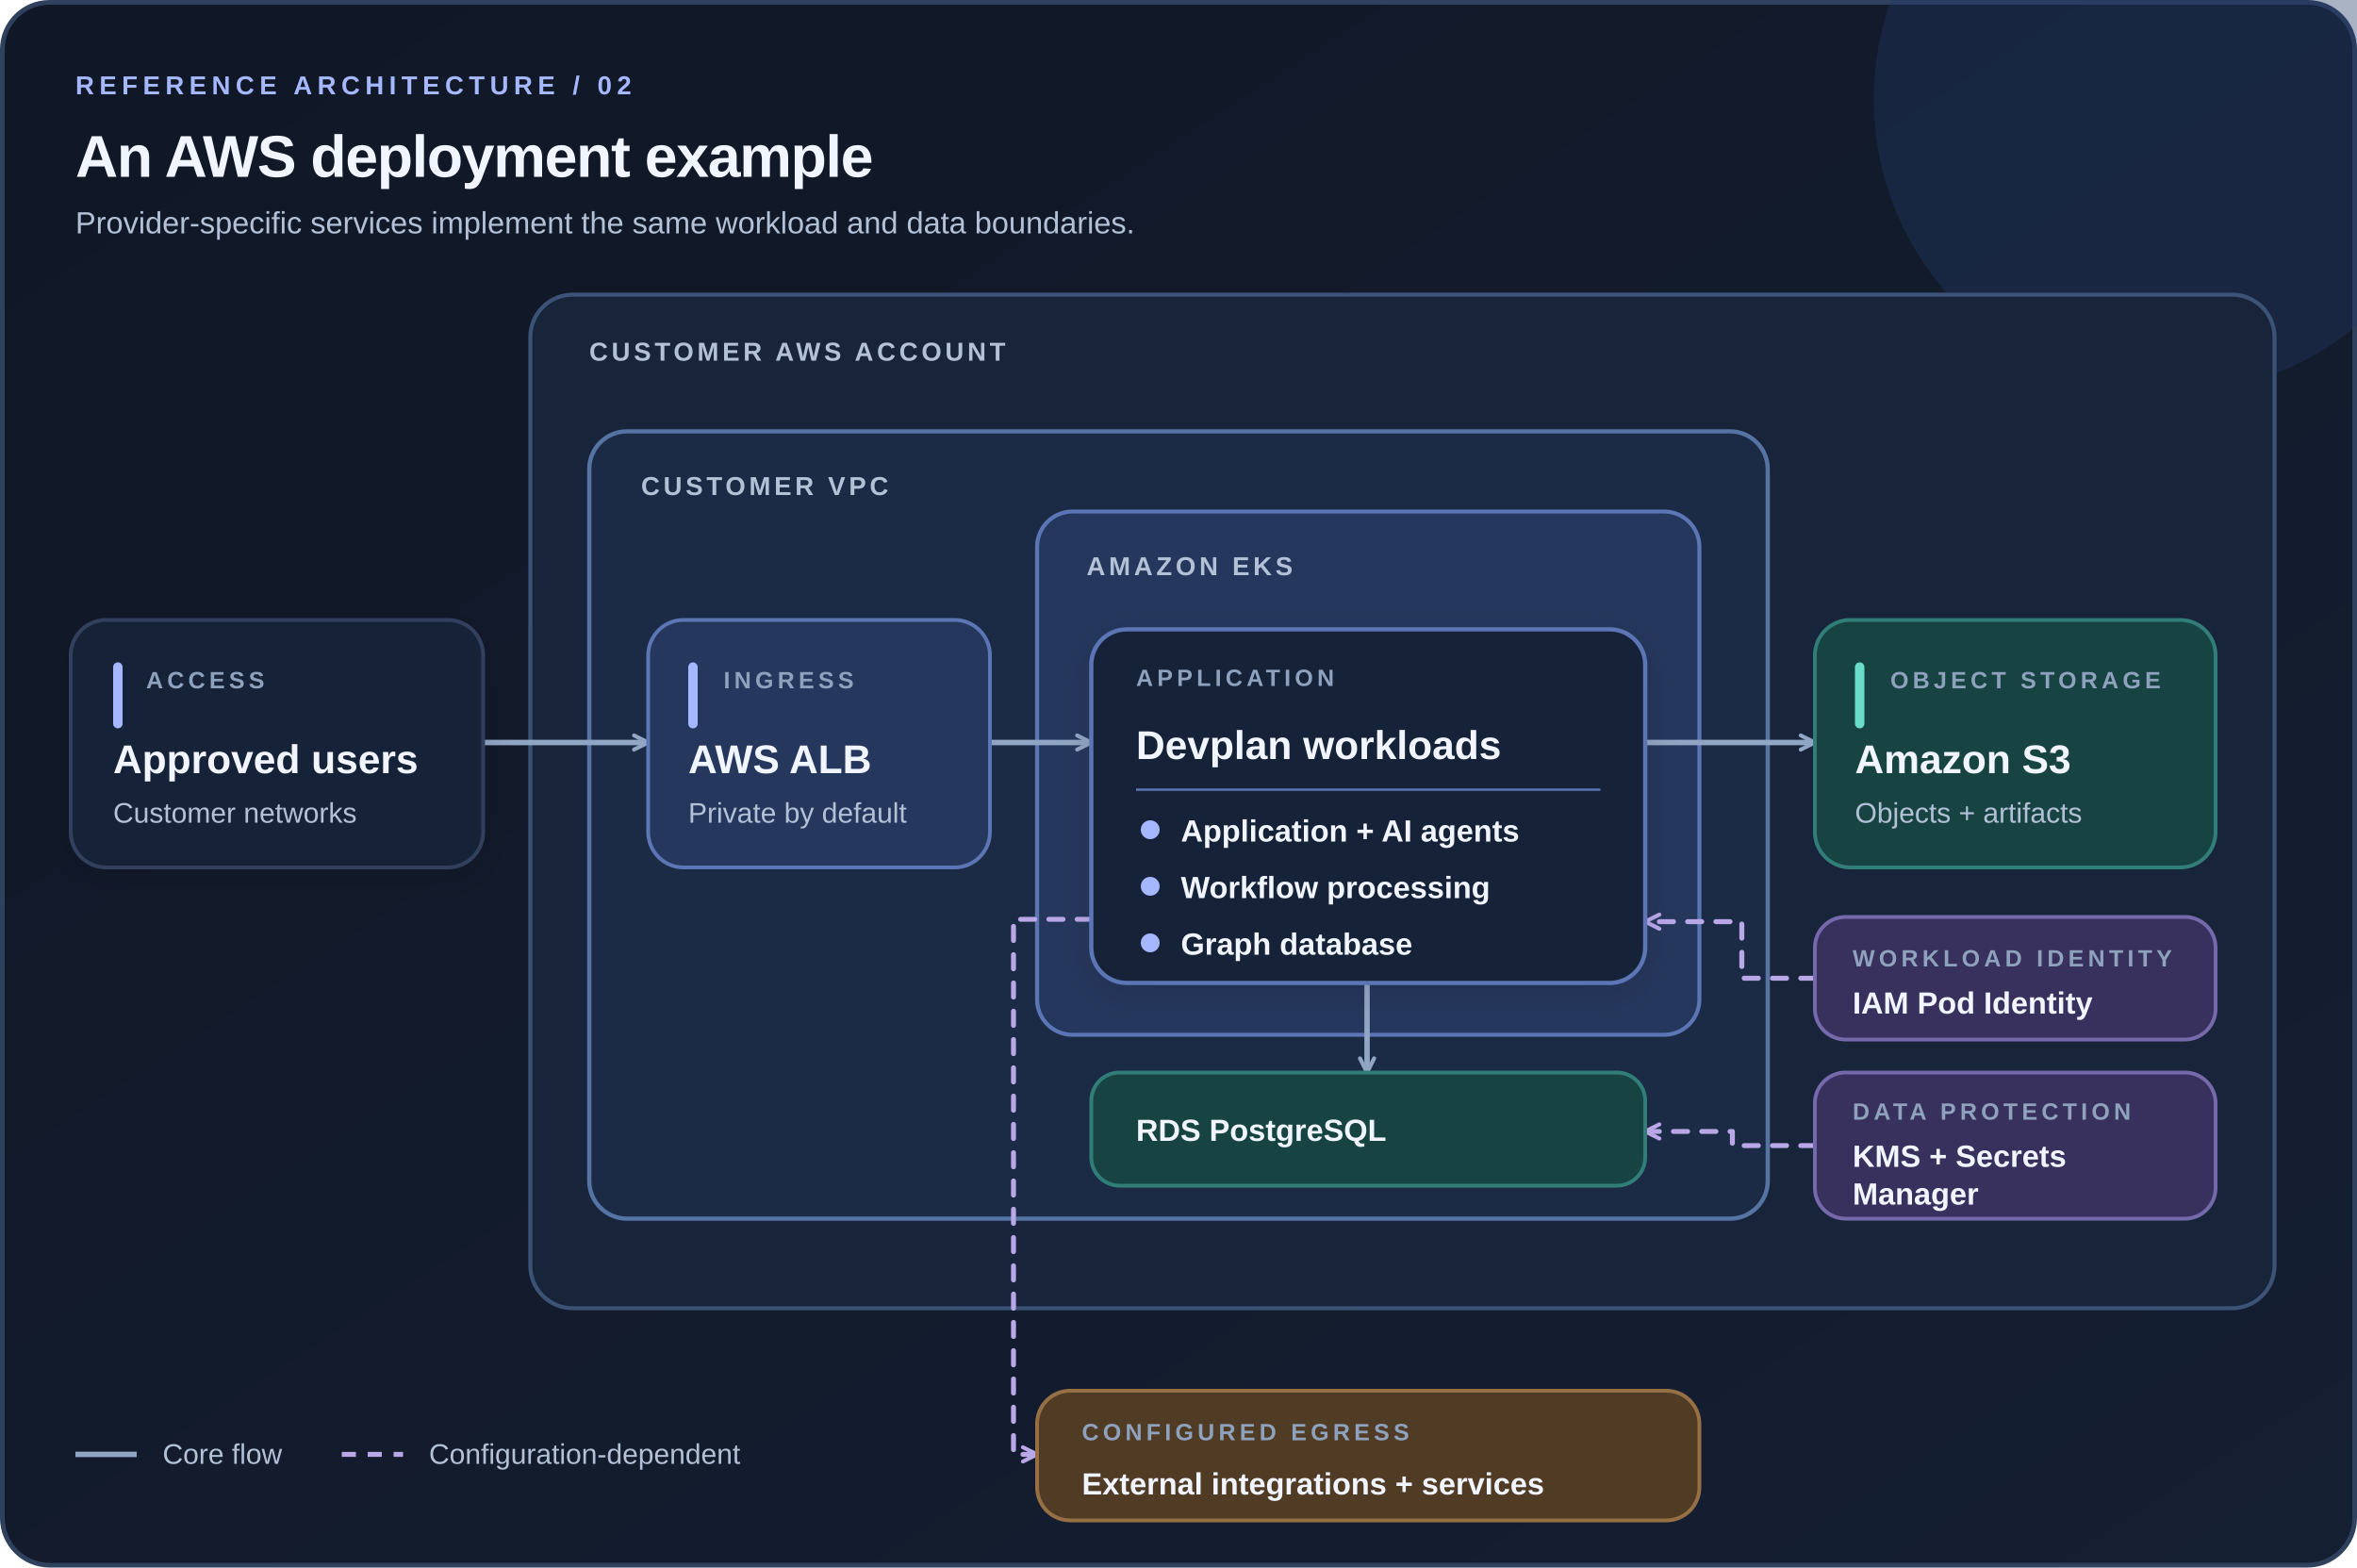
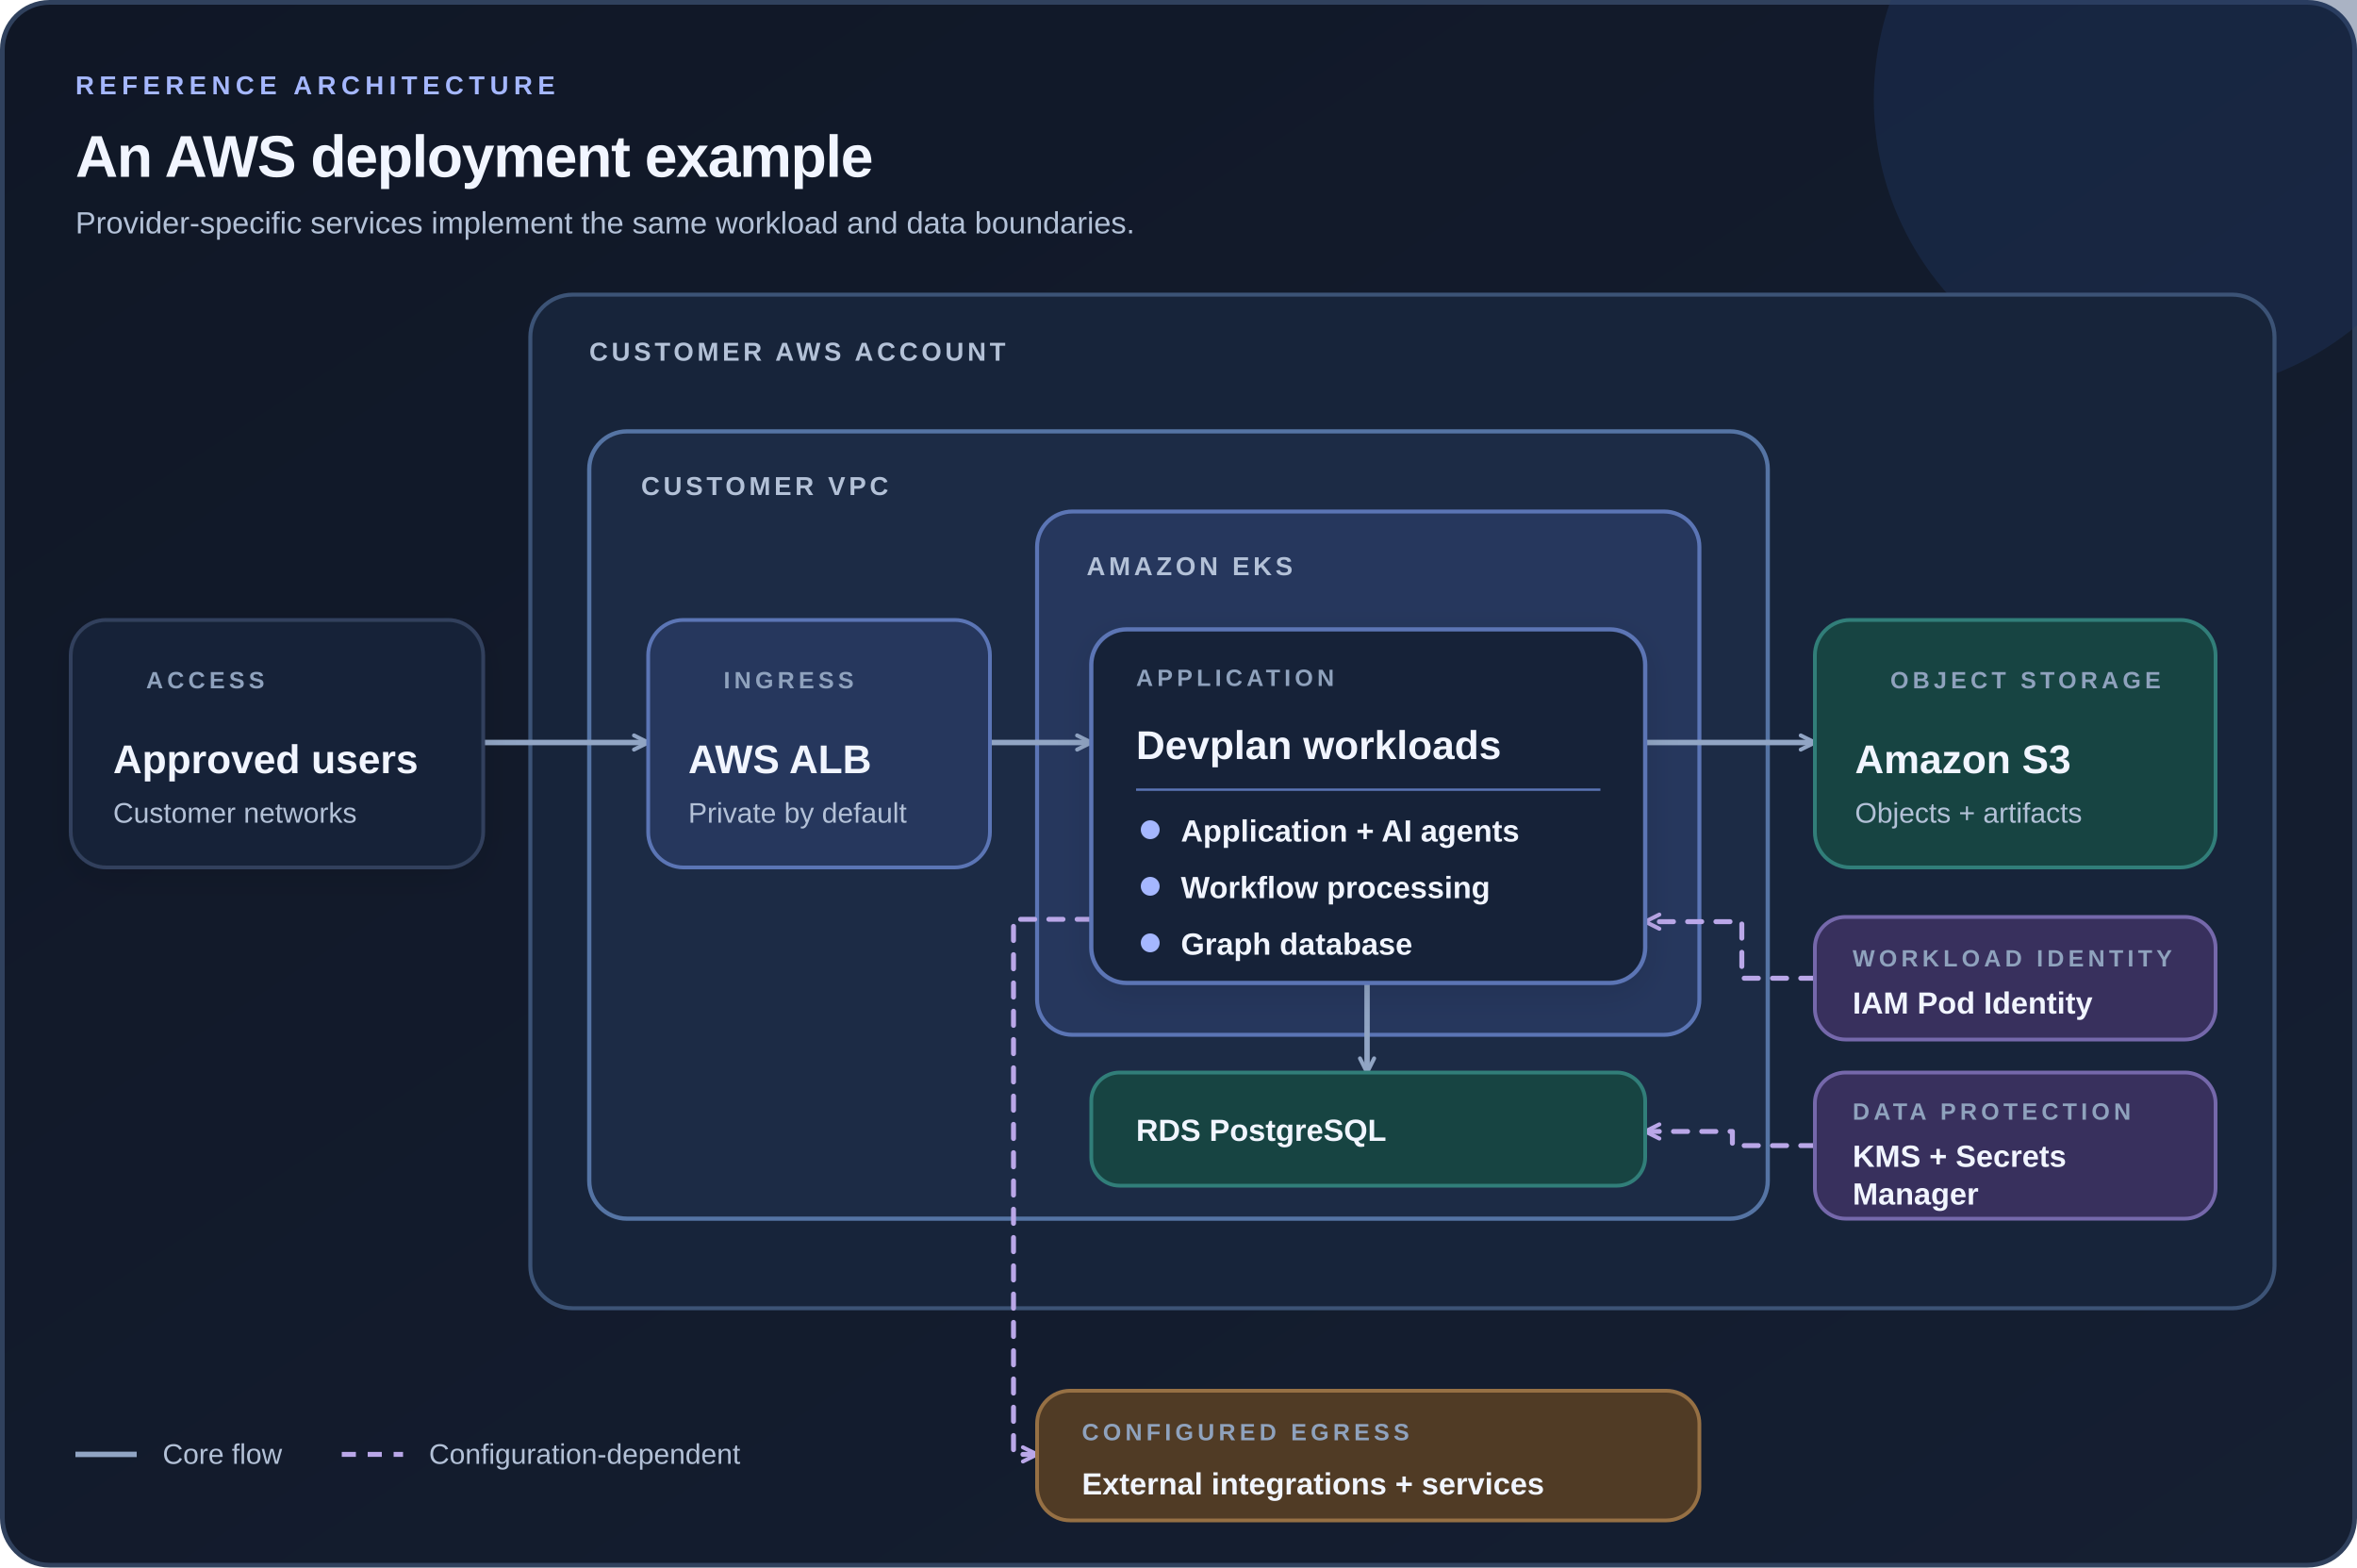
<svg xmlns="http://www.w3.org/2000/svg" width="1000" height="665" viewBox="0 0 1000 665" role="img" aria-labelledby="title description">
  <defs>
    <linearGradient id="canvas" x1="0" y1="0" x2="1" y2="1">
      <stop offset="0" stop-color="#101726" />
      <stop offset="1" stop-color="#151F32" />
    </linearGradient>
    <marker id="arrow" markerWidth="8" markerHeight="8" refX="7" refY="4" orient="auto" markerUnits="userSpaceOnUse">
      <path d="M1 1 L7 4 L1 7" fill="none" stroke="#91A5C4" stroke-width="1.7" stroke-linecap="round" stroke-linejoin="round" />
    </marker>
    <marker id="optional-arrow" markerWidth="8" markerHeight="8" refX="7" refY="4" orient="auto" markerUnits="userSpaceOnUse">
      <path d="M1 1 L7 4 L1 7" fill="none" stroke="#BAA7E8" stroke-width="1.7" stroke-linecap="round" stroke-linejoin="round" />
    </marker>
    <filter id="card-shadow" x="-15%" y="-20%" width="130%" height="150%">
      <feDropShadow dx="0" dy="4" stdDeviation="7" flood-color="#000000" flood-opacity="0.10" />
    </filter>
  </defs>
  <style>
    text { font-family: Arial, Helvetica, sans-serif; }
    .eyebrow { fill: #A5B7FF; font-size: 11px; font-weight: 700; letter-spacing: 2.2px; }
    .diagram-title { fill: #F1F5FF; font-size: 25px; font-weight: 700; letter-spacing: -.5px; }
    .subtitle { fill: #B3C1D7; font-size: 13px; }
    .zone-label { fill: #B3C1D7; font-size: 11px; font-weight: 700; letter-spacing: 1.5px; }
    .card-label { fill: #8FA2BD; font-size: 10px; font-weight: 700; letter-spacing: 1.7px; }
    .card-title { fill: #F1F5FF; font-size: 17px; font-weight: 700; }
    .card-copy { fill: #B3C1D7; font-size: 12px; }
    .chip-text { fill: #F1F5FF; font-size: 13px; font-weight: 600; }
    .flow { fill: none; stroke: #91A5C4; stroke-width: 2.3; stroke-linecap: round; stroke-linejoin: round; marker-end: url(#arrow); }
    .flow-optional { fill: none; stroke: #BAA7E8; stroke-width: 2.1; stroke-dasharray: 6 6; stroke-linecap: round; stroke-linejoin: round; marker-end: url(#optional-arrow); }
  </style>
  <rect x="1" y="1" width="998" height="663" rx="20" fill="url(#canvas)" stroke="#30415D" stroke-width="2" />
  <circle cx="920" cy="42" r="125" fill="#203863" opacity=".38" />
-   <text x="32" y="40" class="eyebrow">REFERENCE ARCHITECTURE  /  02</text>
+   <text x="32" y="40" class="eyebrow">REFERENCE ARCHITECTURE</text>
  <text x="32" y="75" class="diagram-title">An AWS deployment example</text>
  <text x="32" y="99" class="subtitle">Provider-specific services implement the same workload and data boundaries.</text>
  <rect x="225" y="125" width="740" height="430" rx="18" fill="#17243A" stroke="#3C5376" stroke-width="1.7" />
  <text x="250" y="153" class="zone-label">CUSTOMER AWS ACCOUNT</text>
  <rect x="250" y="183" width="500" height="334" rx="16" fill="#1C2B45" stroke="#5574A4" stroke-width="1.8" />
  <text x="272" y="210" class="zone-label">CUSTOMER VPC</text>
  <rect x="440" y="217" width="281" height="222" rx="15" fill="#26375D" stroke="#5B75B5" stroke-width="1.7" />
  <text x="461" y="244" class="zone-label">AMAZON EKS</text>
  <path d="M205 315 H275" class="flow" />
  <path d="M420 315 H463" class="flow" />
  <path d="M698 315 H770" class="flow" />
  <path d="M580 417 V455" class="flow" />
  <path d="M770 415 H739 V391 H698" class="flow-optional" />
  <path d="M770 486 H735 V480 H698" class="flow-optional" />
  <path d="M463 390 H430 V617 H440" class="flow-optional" />
  <rect x="30" y="263" width="175" height="105" rx="15" fill="#192438" stroke="#30415D" stroke-width="1.6" filter="url(#card-shadow)" />
-   <rect x="48" y="281" width="4" height="28" rx="2" fill="#A5B7FF" />
  <text x="62" y="292" class="card-label">ACCESS</text>
  <text x="48" y="328" class="card-title">Approved users</text>
  <text x="48" y="349" class="card-copy">Customer networks</text>
  <rect x="275" y="263" width="145" height="105" rx="15" fill="#26375D" stroke="#5B75B5" stroke-width="1.6" />
-   <rect x="292" y="281" width="4" height="28" rx="2" fill="#A5B7FF" />
  <text x="307" y="292" class="card-label">INGRESS</text>
  <text x="292" y="328" class="card-title">AWS ALB</text>
  <text x="292" y="349" class="card-copy">Private by default</text>
  <rect x="463" y="267" width="235" height="150" rx="15" fill="#192438" stroke="#5B75B5" stroke-width="1.8" filter="url(#card-shadow)" />
  <text x="482" y="291" class="card-label">APPLICATION</text>
  <text x="482" y="322" class="card-title">Devplan workloads</text>
  <line x1="482" y1="335" x2="679" y2="335" stroke="#5B75B5" />
  <circle cx="488" cy="352" r="4" fill="#A5B7FF" />
  <text x="501" y="357" class="chip-text">Application + AI agents</text>
  <circle cx="488" cy="376" r="4" fill="#A5B7FF" />
  <text x="501" y="381" class="chip-text">Workflow processing</text>
  <circle cx="488" cy="400" r="4" fill="#A5B7FF" />
  <text x="501" y="405" class="chip-text">Graph database</text>
  <rect x="463" y="455" width="235" height="48" rx="12" fill="#174442" stroke="#317E79" stroke-width="1.6" />
  <text x="482" y="484" class="chip-text">RDS PostgreSQL</text>
  <rect x="770" y="263" width="170" height="105" rx="15" fill="#174442" stroke="#317E79" stroke-width="1.6" />
-   <rect x="787" y="281" width="4" height="28" rx="2" fill="#69DCCA" />
  <text x="802" y="292" class="card-label">OBJECT STORAGE</text>
  <text x="787" y="328" class="card-title">Amazon S3</text>
  <text x="787" y="349" class="card-copy">Objects + artifacts</text>
  <rect x="770" y="389" width="170" height="52" rx="13" fill="#38305D" stroke="#7568AB" stroke-width="1.6" />
  <text x="786" y="410" class="card-label">WORKLOAD IDENTITY</text>
  <text x="786" y="430" class="chip-text">IAM Pod Identity</text>
  <rect x="770" y="455" width="170" height="62" rx="13" fill="#38305D" stroke="#7568AB" stroke-width="1.6" />
  <text x="786" y="475" class="card-label">DATA PROTECTION</text>
  <text x="786" y="495" class="chip-text">KMS + Secrets</text>
  <text x="786" y="511" class="chip-text">Manager</text>
  <rect x="440" y="590" width="281" height="55" rx="14" fill="#503B25" stroke="#967044" stroke-width="1.6" />
  <text x="459" y="611" class="card-label">CONFIGURED EGRESS</text>
  <text x="459" y="634" class="chip-text">External integrations + services</text>
  <line x1="32" y1="617" x2="58" y2="617" stroke="#91A5C4" stroke-width="2.3" />
  <text x="69" y="621" class="card-copy">Core flow</text>
  <line x1="145" y1="617" x2="171" y2="617" stroke="#BAA7E8" stroke-width="2.1" stroke-dasharray="6 5" />
  <text x="182" y="621" class="card-copy">Configuration-dependent</text>
</svg>
